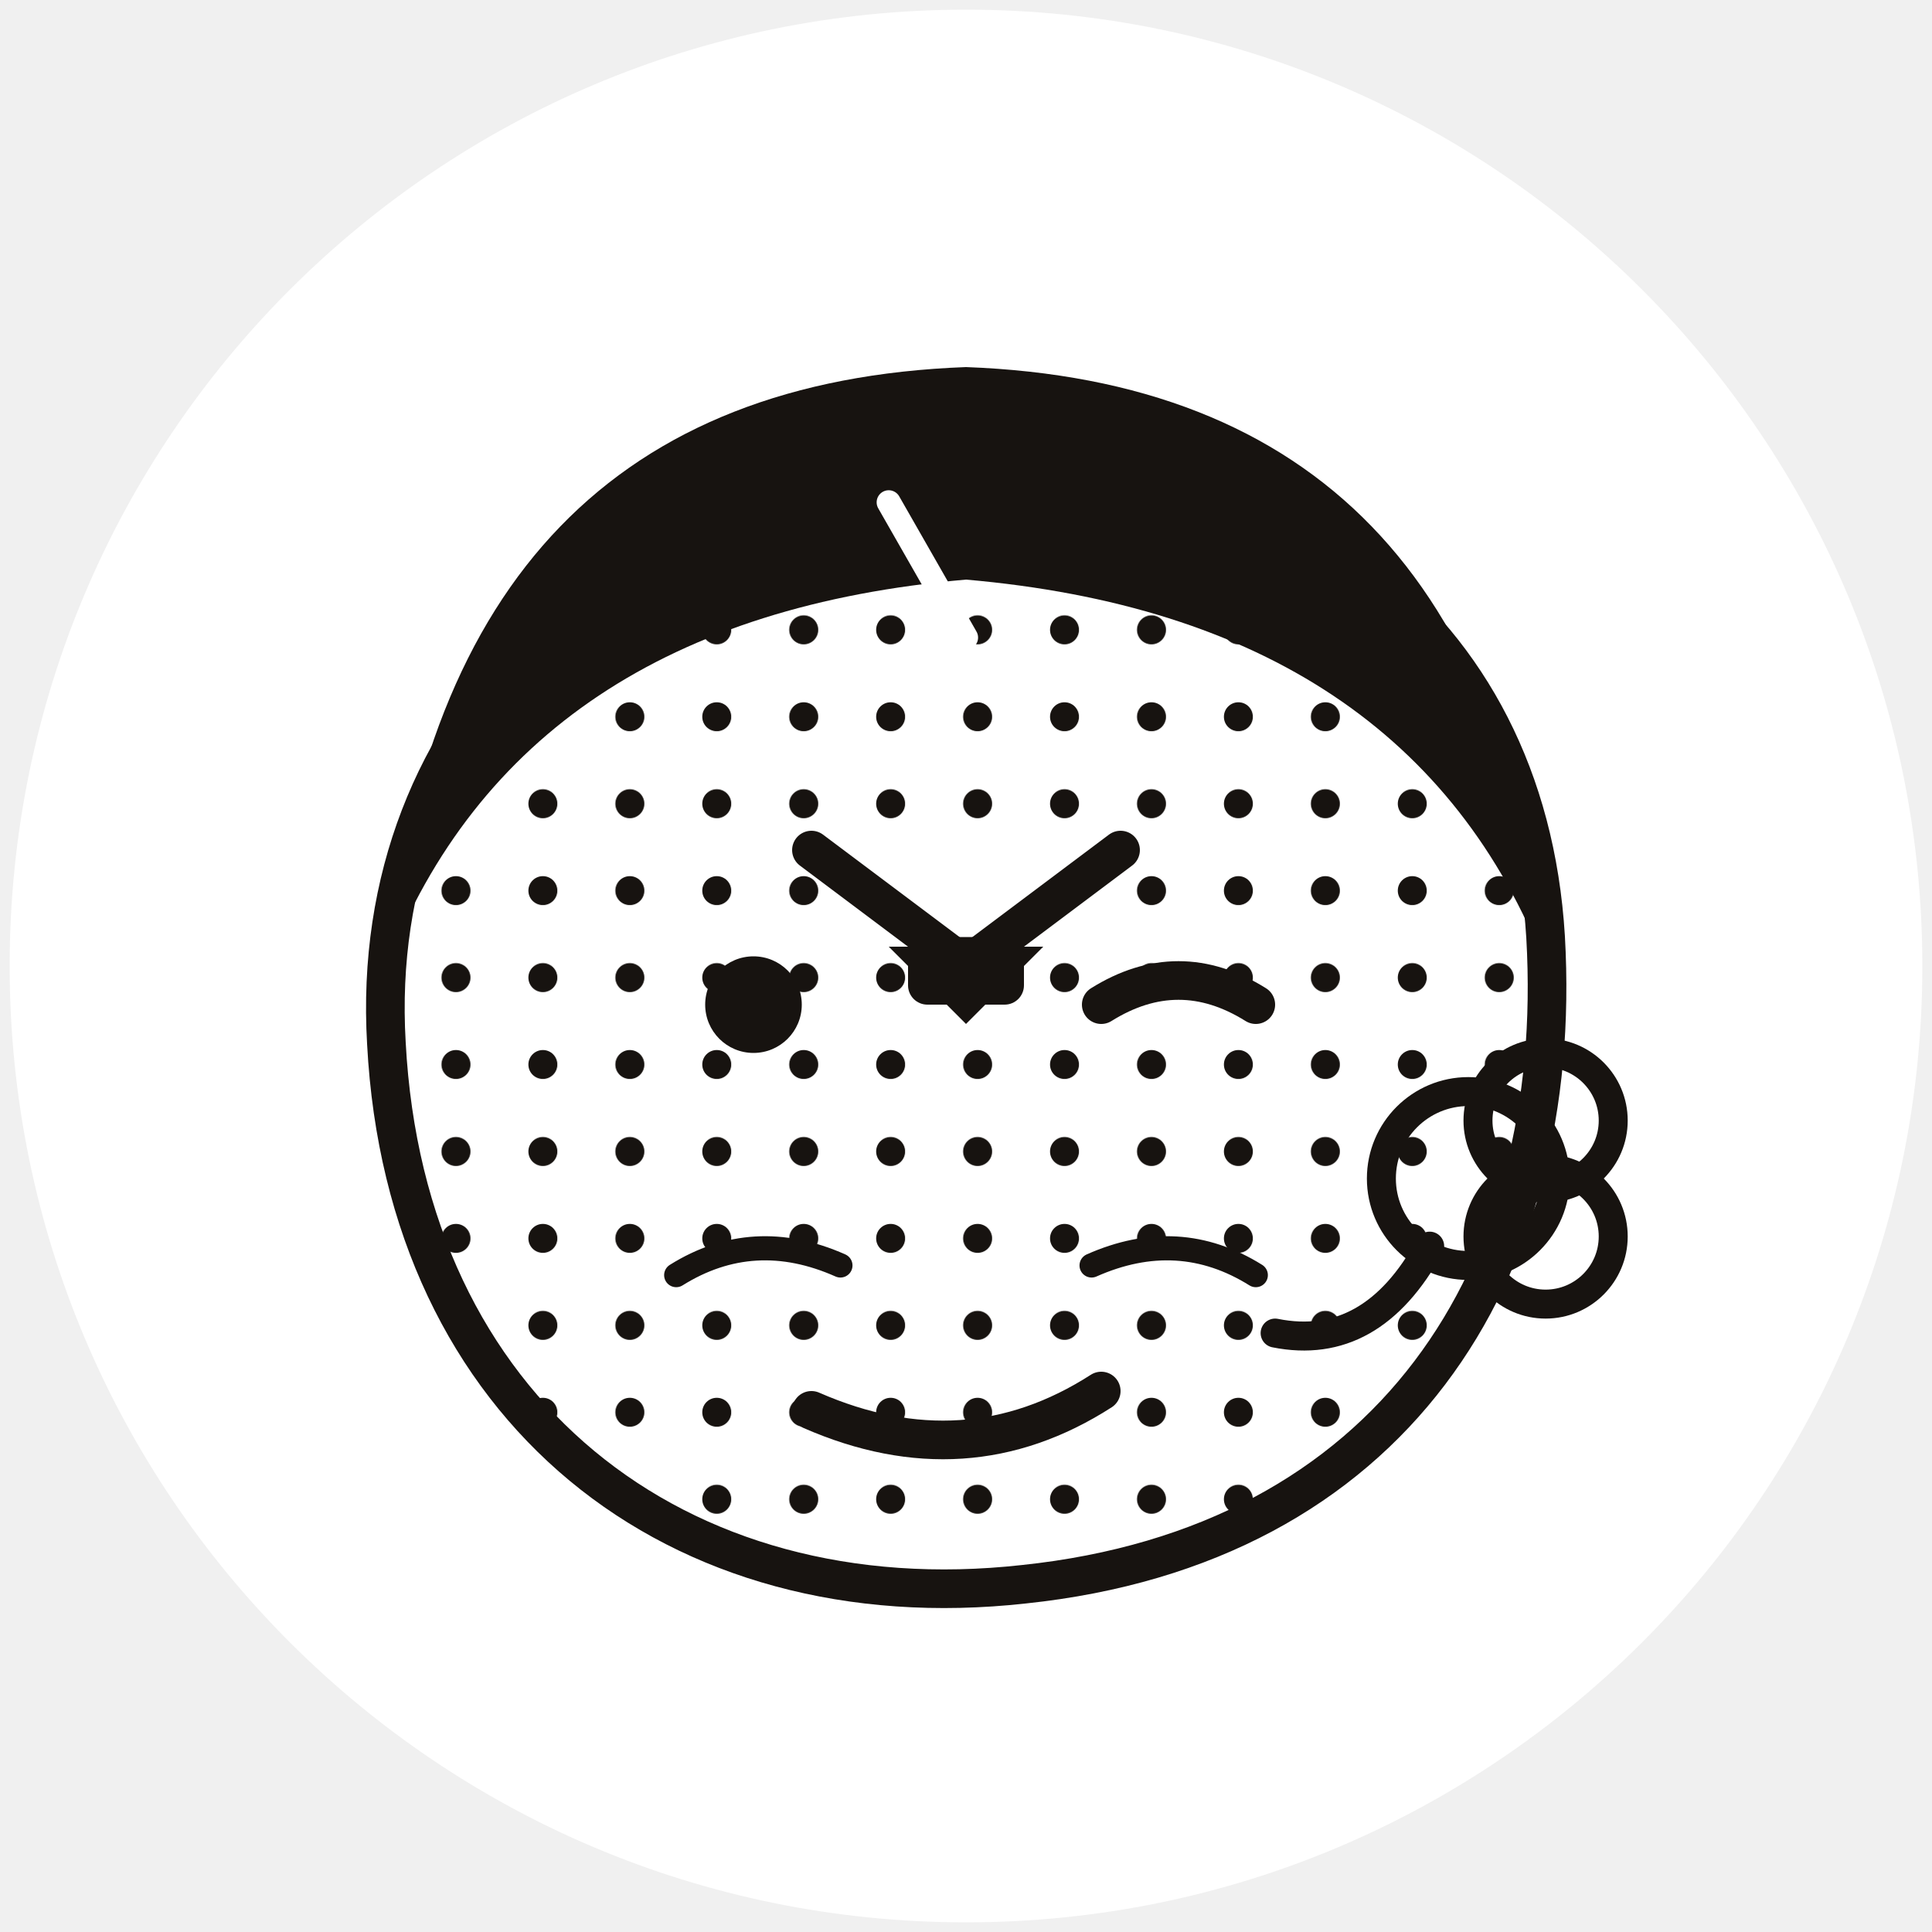
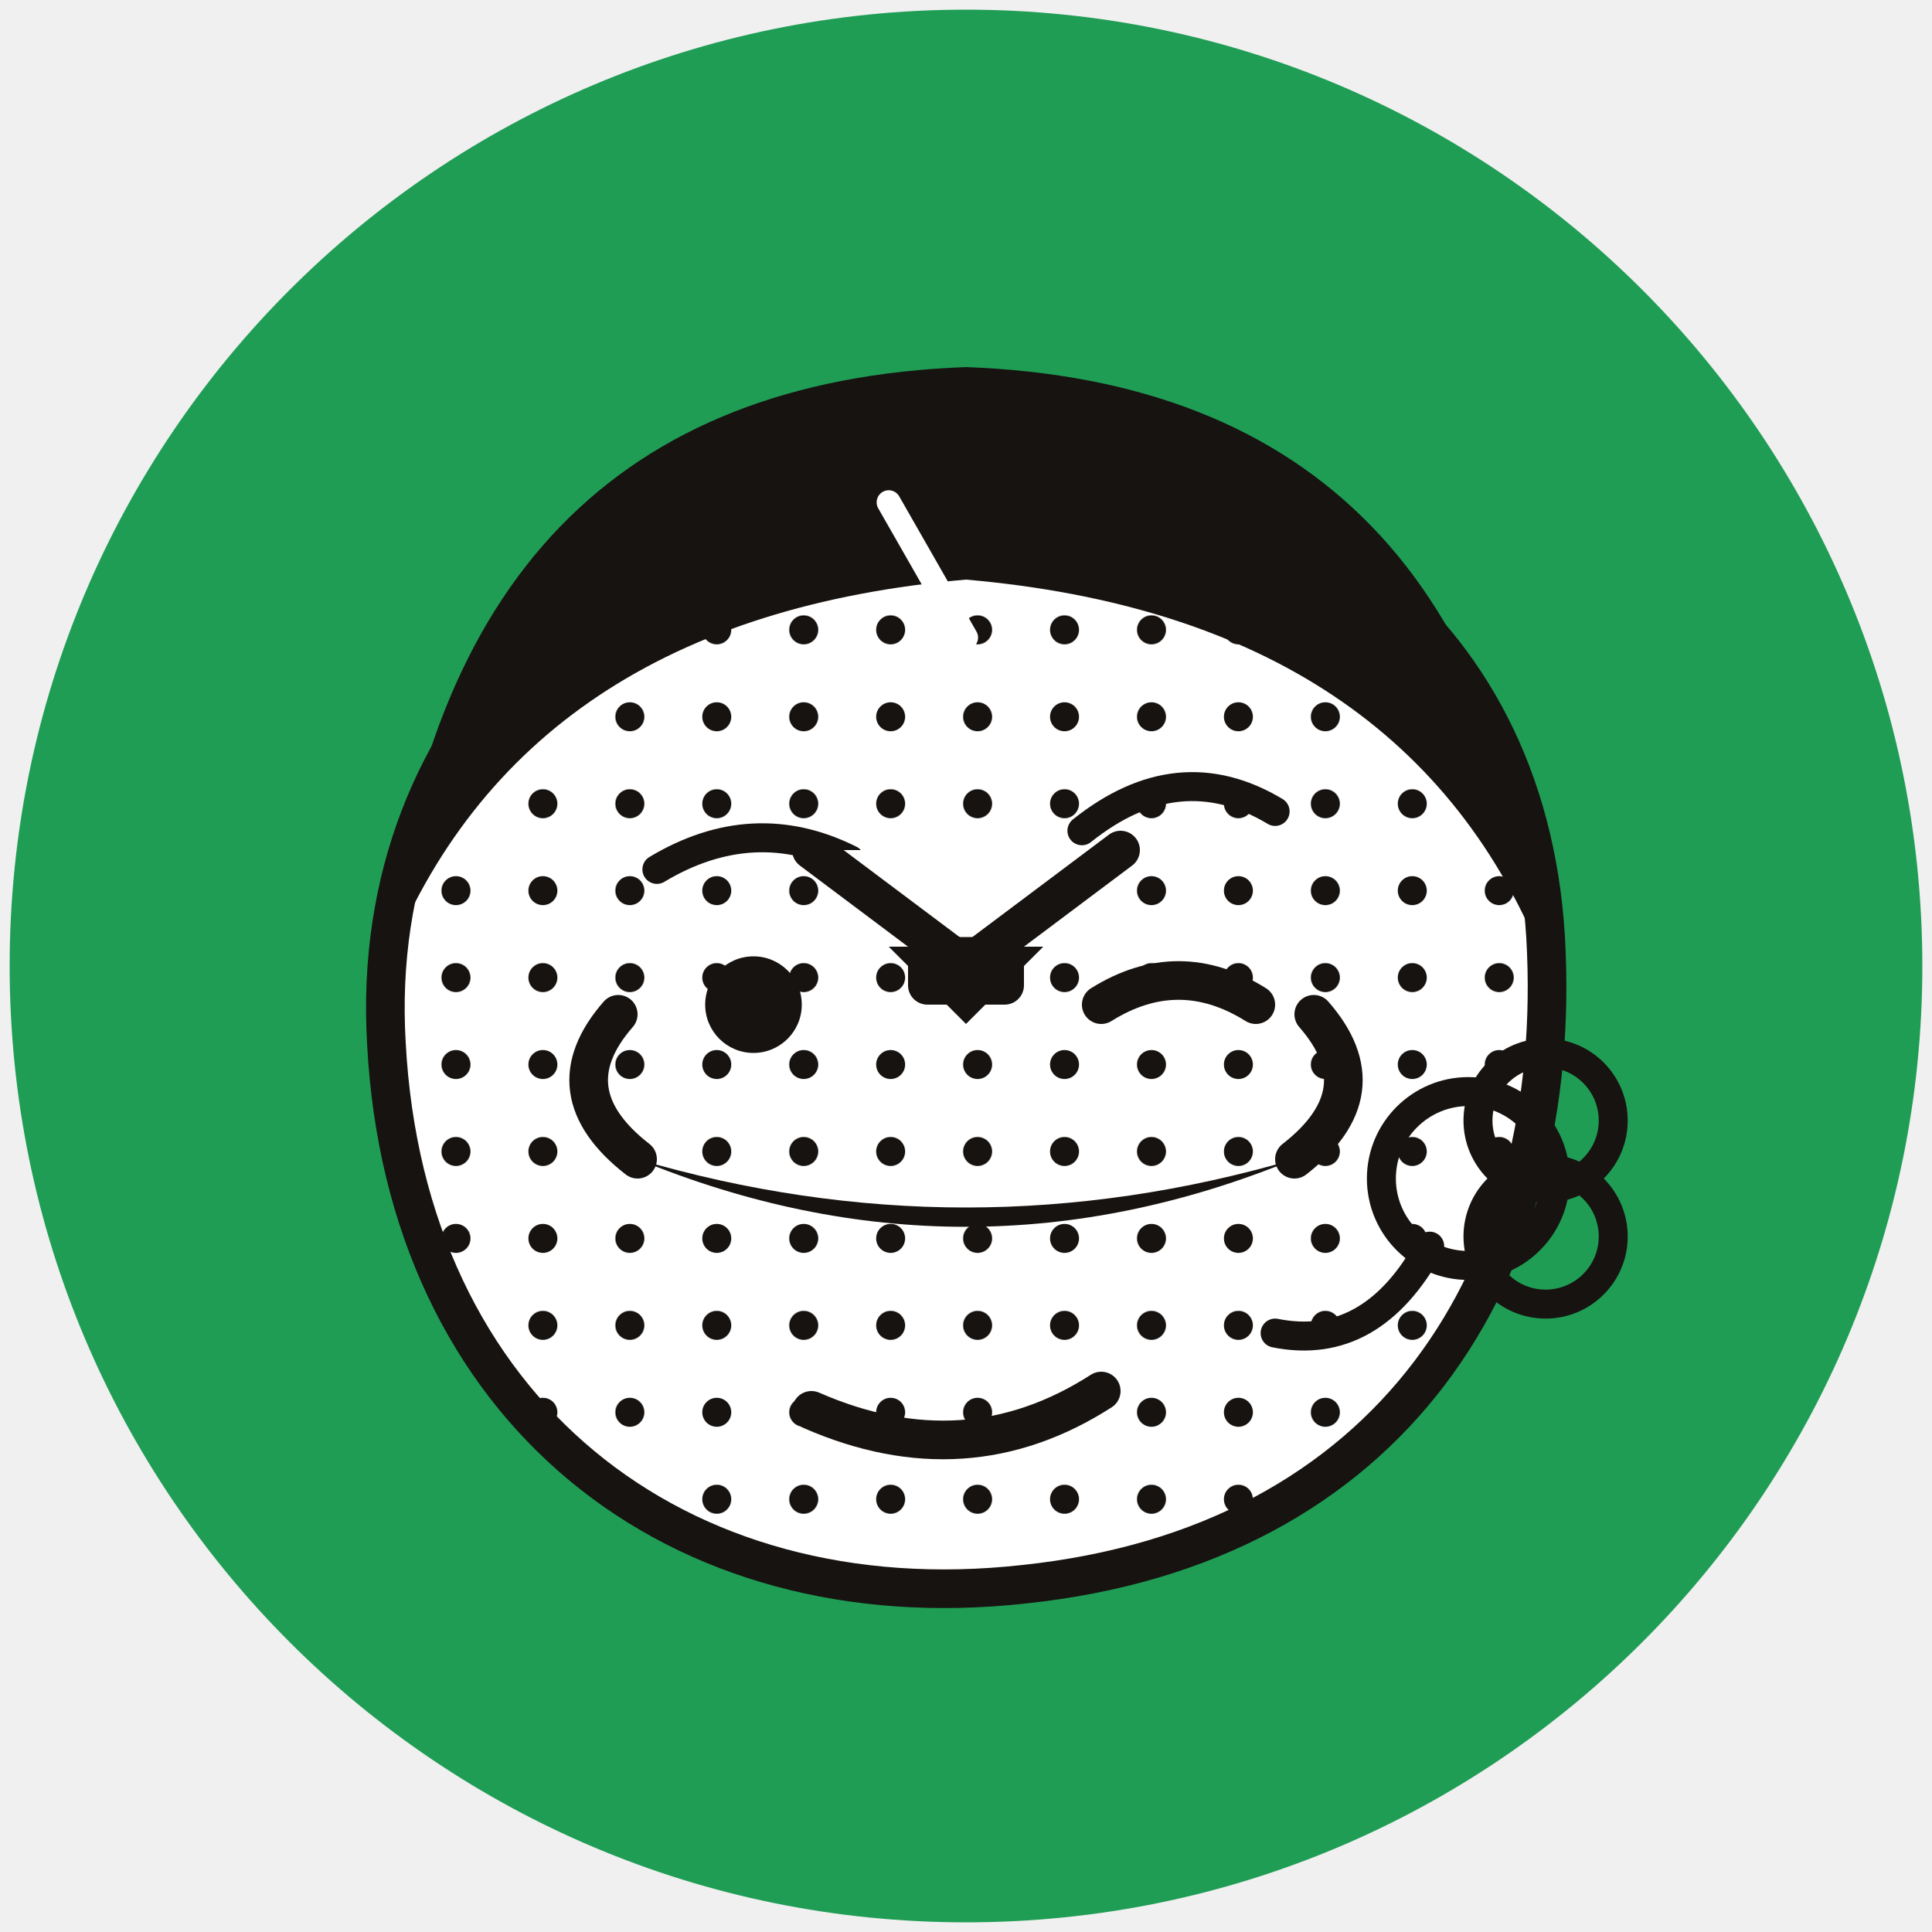
<svg xmlns="http://www.w3.org/2000/svg" viewBox="0 0 200 200">
  <defs>
-     <pattern id="dots" width="9" height="9" patternUnits="userSpaceOnUse">
+     <pattern id="dots-casanova" width="9" height="9" patternUnits="userSpaceOnUse">
+       <rect width="9" height="9" fill="#FFFFFF" />
      <circle cx="2.2" cy="2.2" r="1.5" fill="#171310" />
    </pattern>
  </defs>
-   <circle cx="100" cy="100" r="99" fill="#FFFFFF" />
+   <circle cx="100" cy="100" r="99" fill="#1F9D55" />
  <g fill="none" stroke="#171310" stroke-width="4" stroke-linejoin="round" stroke-linecap="round">
-     <path d="M100,48 C132,46 158,64 160,97 C162,132 144,160 106,164 C70,168 42,146 40,108 C38,74 64,50 100,48 Z" fill="url(#dots)" />
+     <path d="M100,48 C132,46 158,64 160,97 C162,132 144,160 106,164 C70,168 42,146 40,108 C38,74 64,50 100,48 Z" fill="url(#dots-casanova)" />
    <path d="M40,100 Q46,40 100,38 Q154,40 160,100 Q146,64 100,60 Q54,64 40,100 Z" fill="#171310" stroke="none" />
    <path d="M92,52 L100,66" stroke="#FFFFFF" stroke-width="2.5" />
+     <path d="M68,90 Q78,84 88,89" stroke-width="3" />
+     <path d="M112,86 Q122,78 132,84" stroke-width="3" />
    <circle cx="78" cy="104" r="5" fill="#171310" stroke="none" />
    <path d="M114,104 Q122,99 130,104" stroke-width="4" />
-     <path d="M70,132 Q78,127 87,131 M113,131 Q122,127 130,132" stroke-width="2.5" />
+     <path d="M66,120 Q100,134 134,120 Q100,130 66,120 Z" fill="#171310" stroke="none" />
+     <path d="M66,120 Q57,113 64,105" stroke-width="4" />
+     <path d="M134,120 Q143,113 136,105" stroke-width="4" />
    <path d="M84,146 Q100,153 114,144" />
    <path d="M84,88 L100,100 L116,88" fill="#FFFFFF" />
    <path d="M92,98 L100,106 L108,98 Z" fill="#171310" stroke="none" />
    <rect x="94" y="97" width="12" height="7" rx="2" fill="#171310" stroke="none" />
    <g fill="none">
      <circle cx="152" cy="122" r="9" stroke-width="3" />
      <circle cx="160" cy="116" r="7" stroke-width="3" />
      <circle cx="160" cy="128" r="7" stroke-width="3" />
      <path d="M148,129 Q142,140 132,138" stroke-width="3" />
    </g>
  </g>
</svg>
